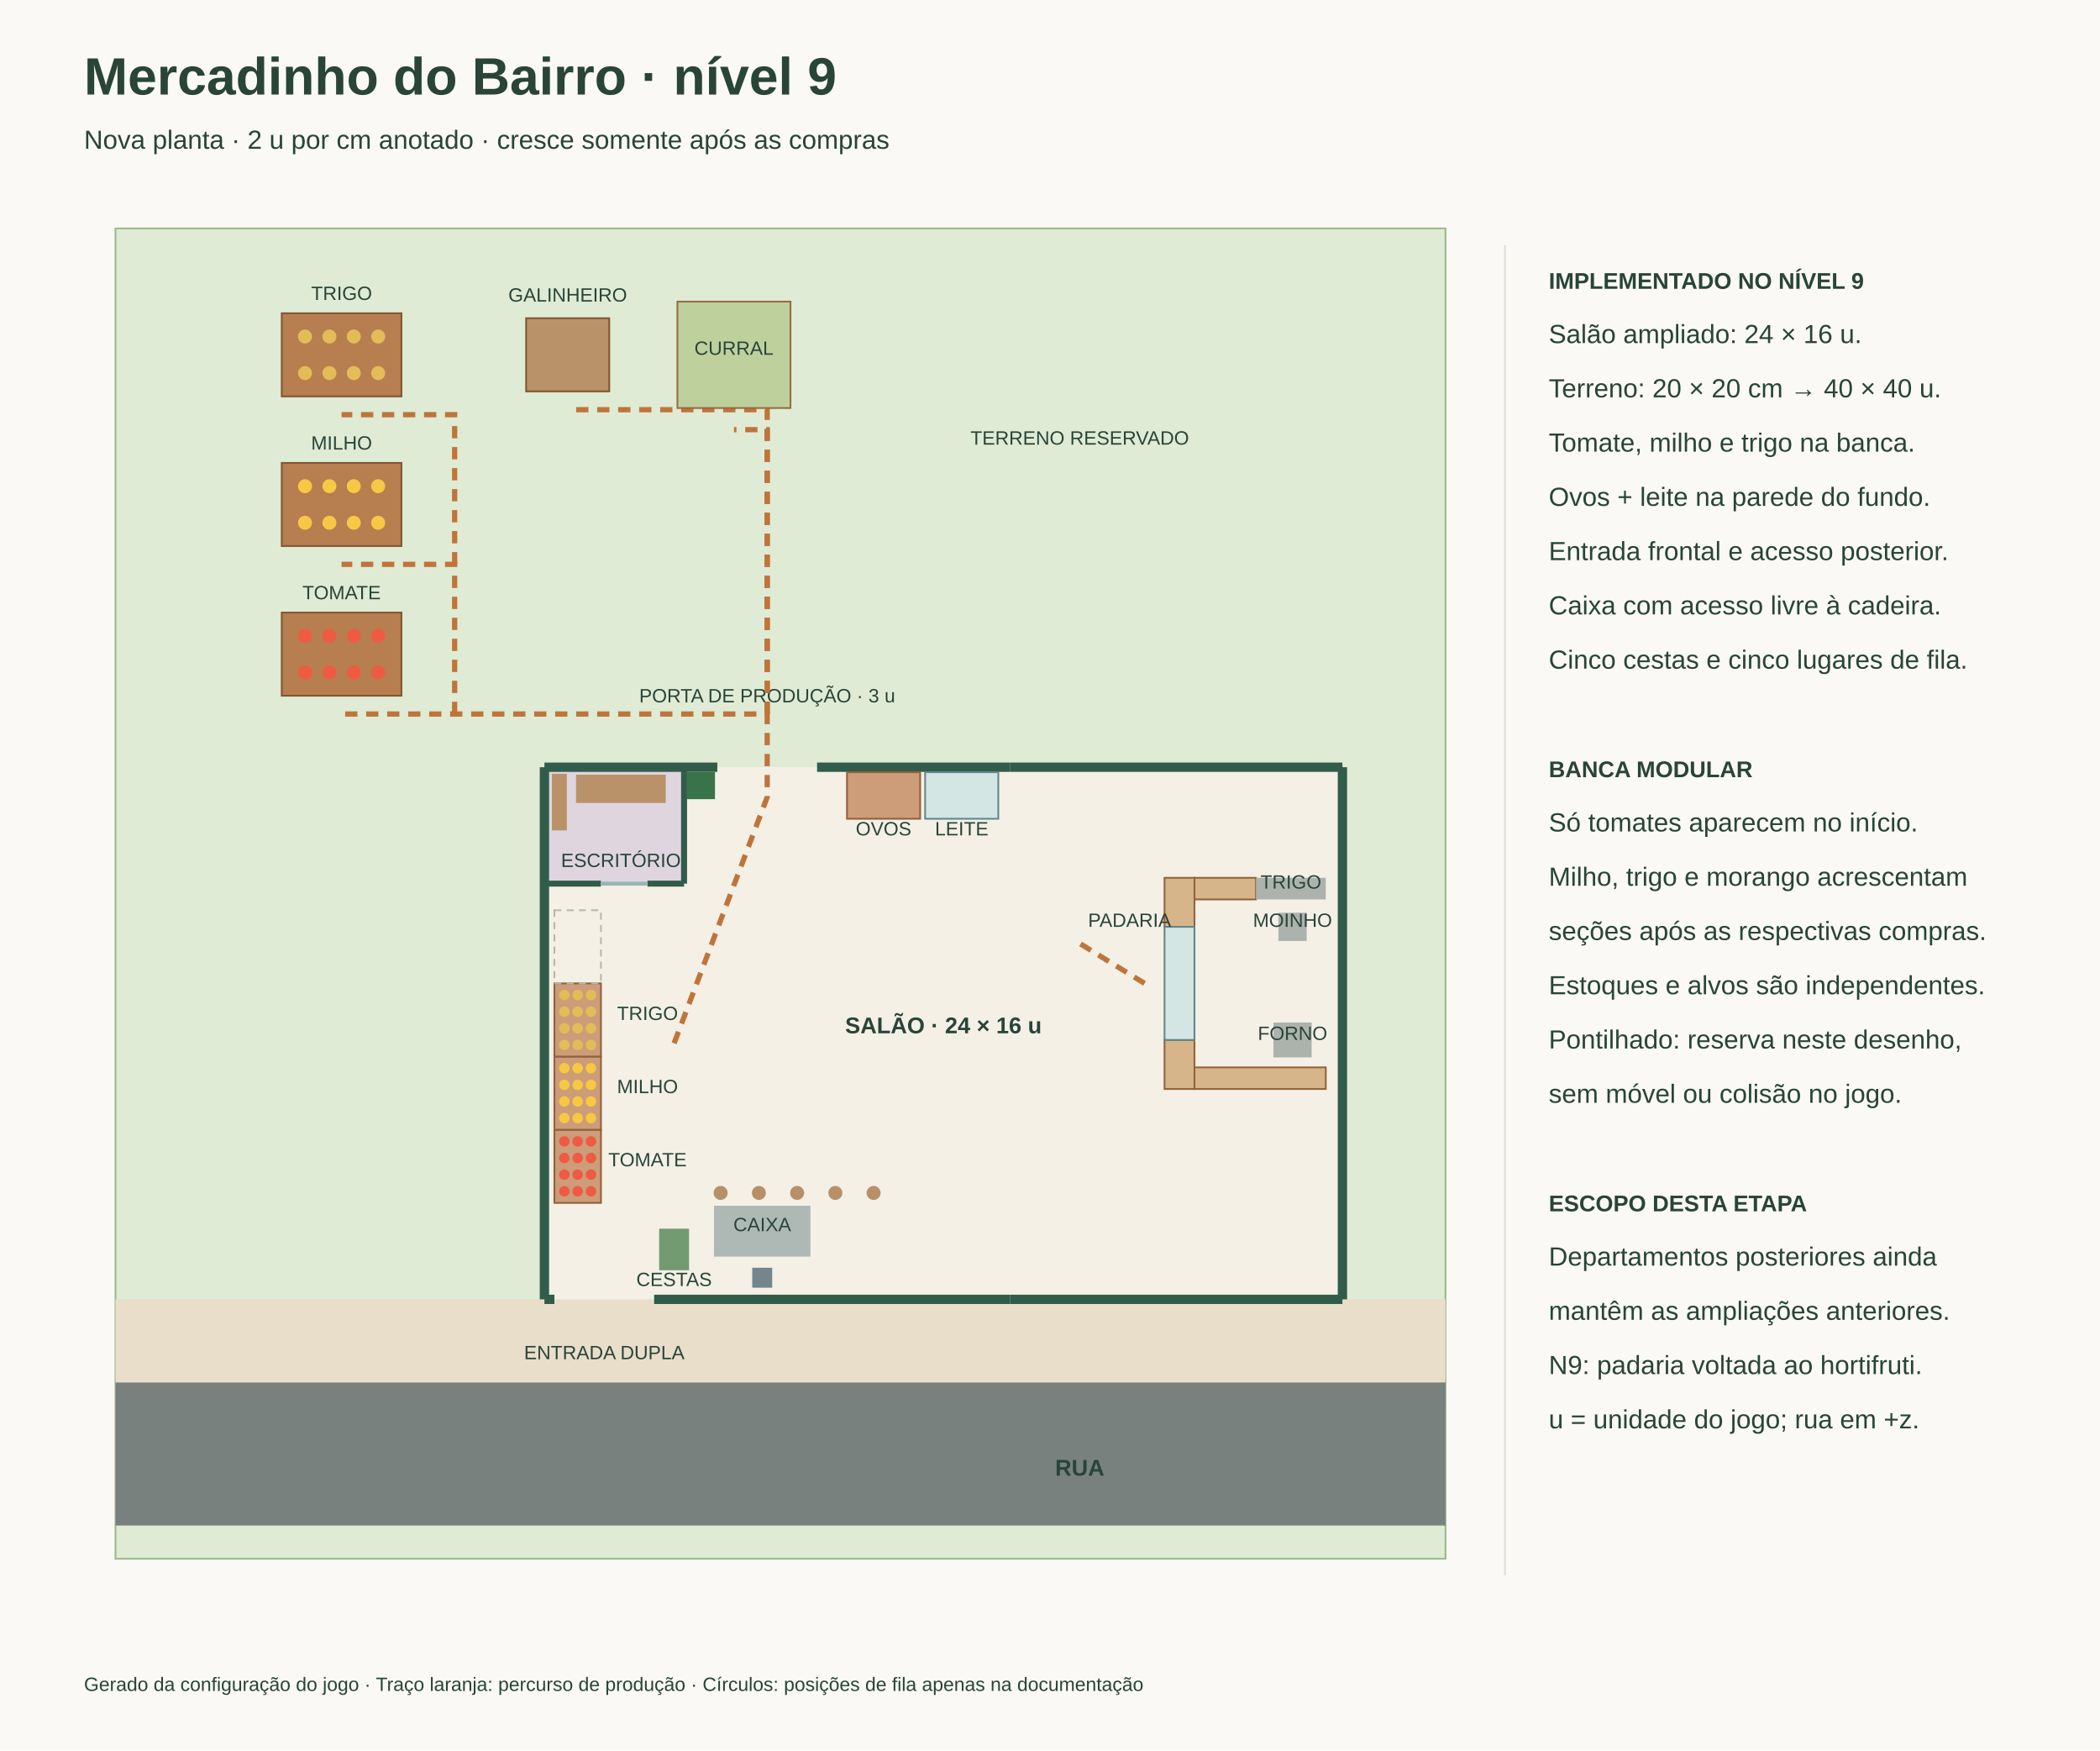
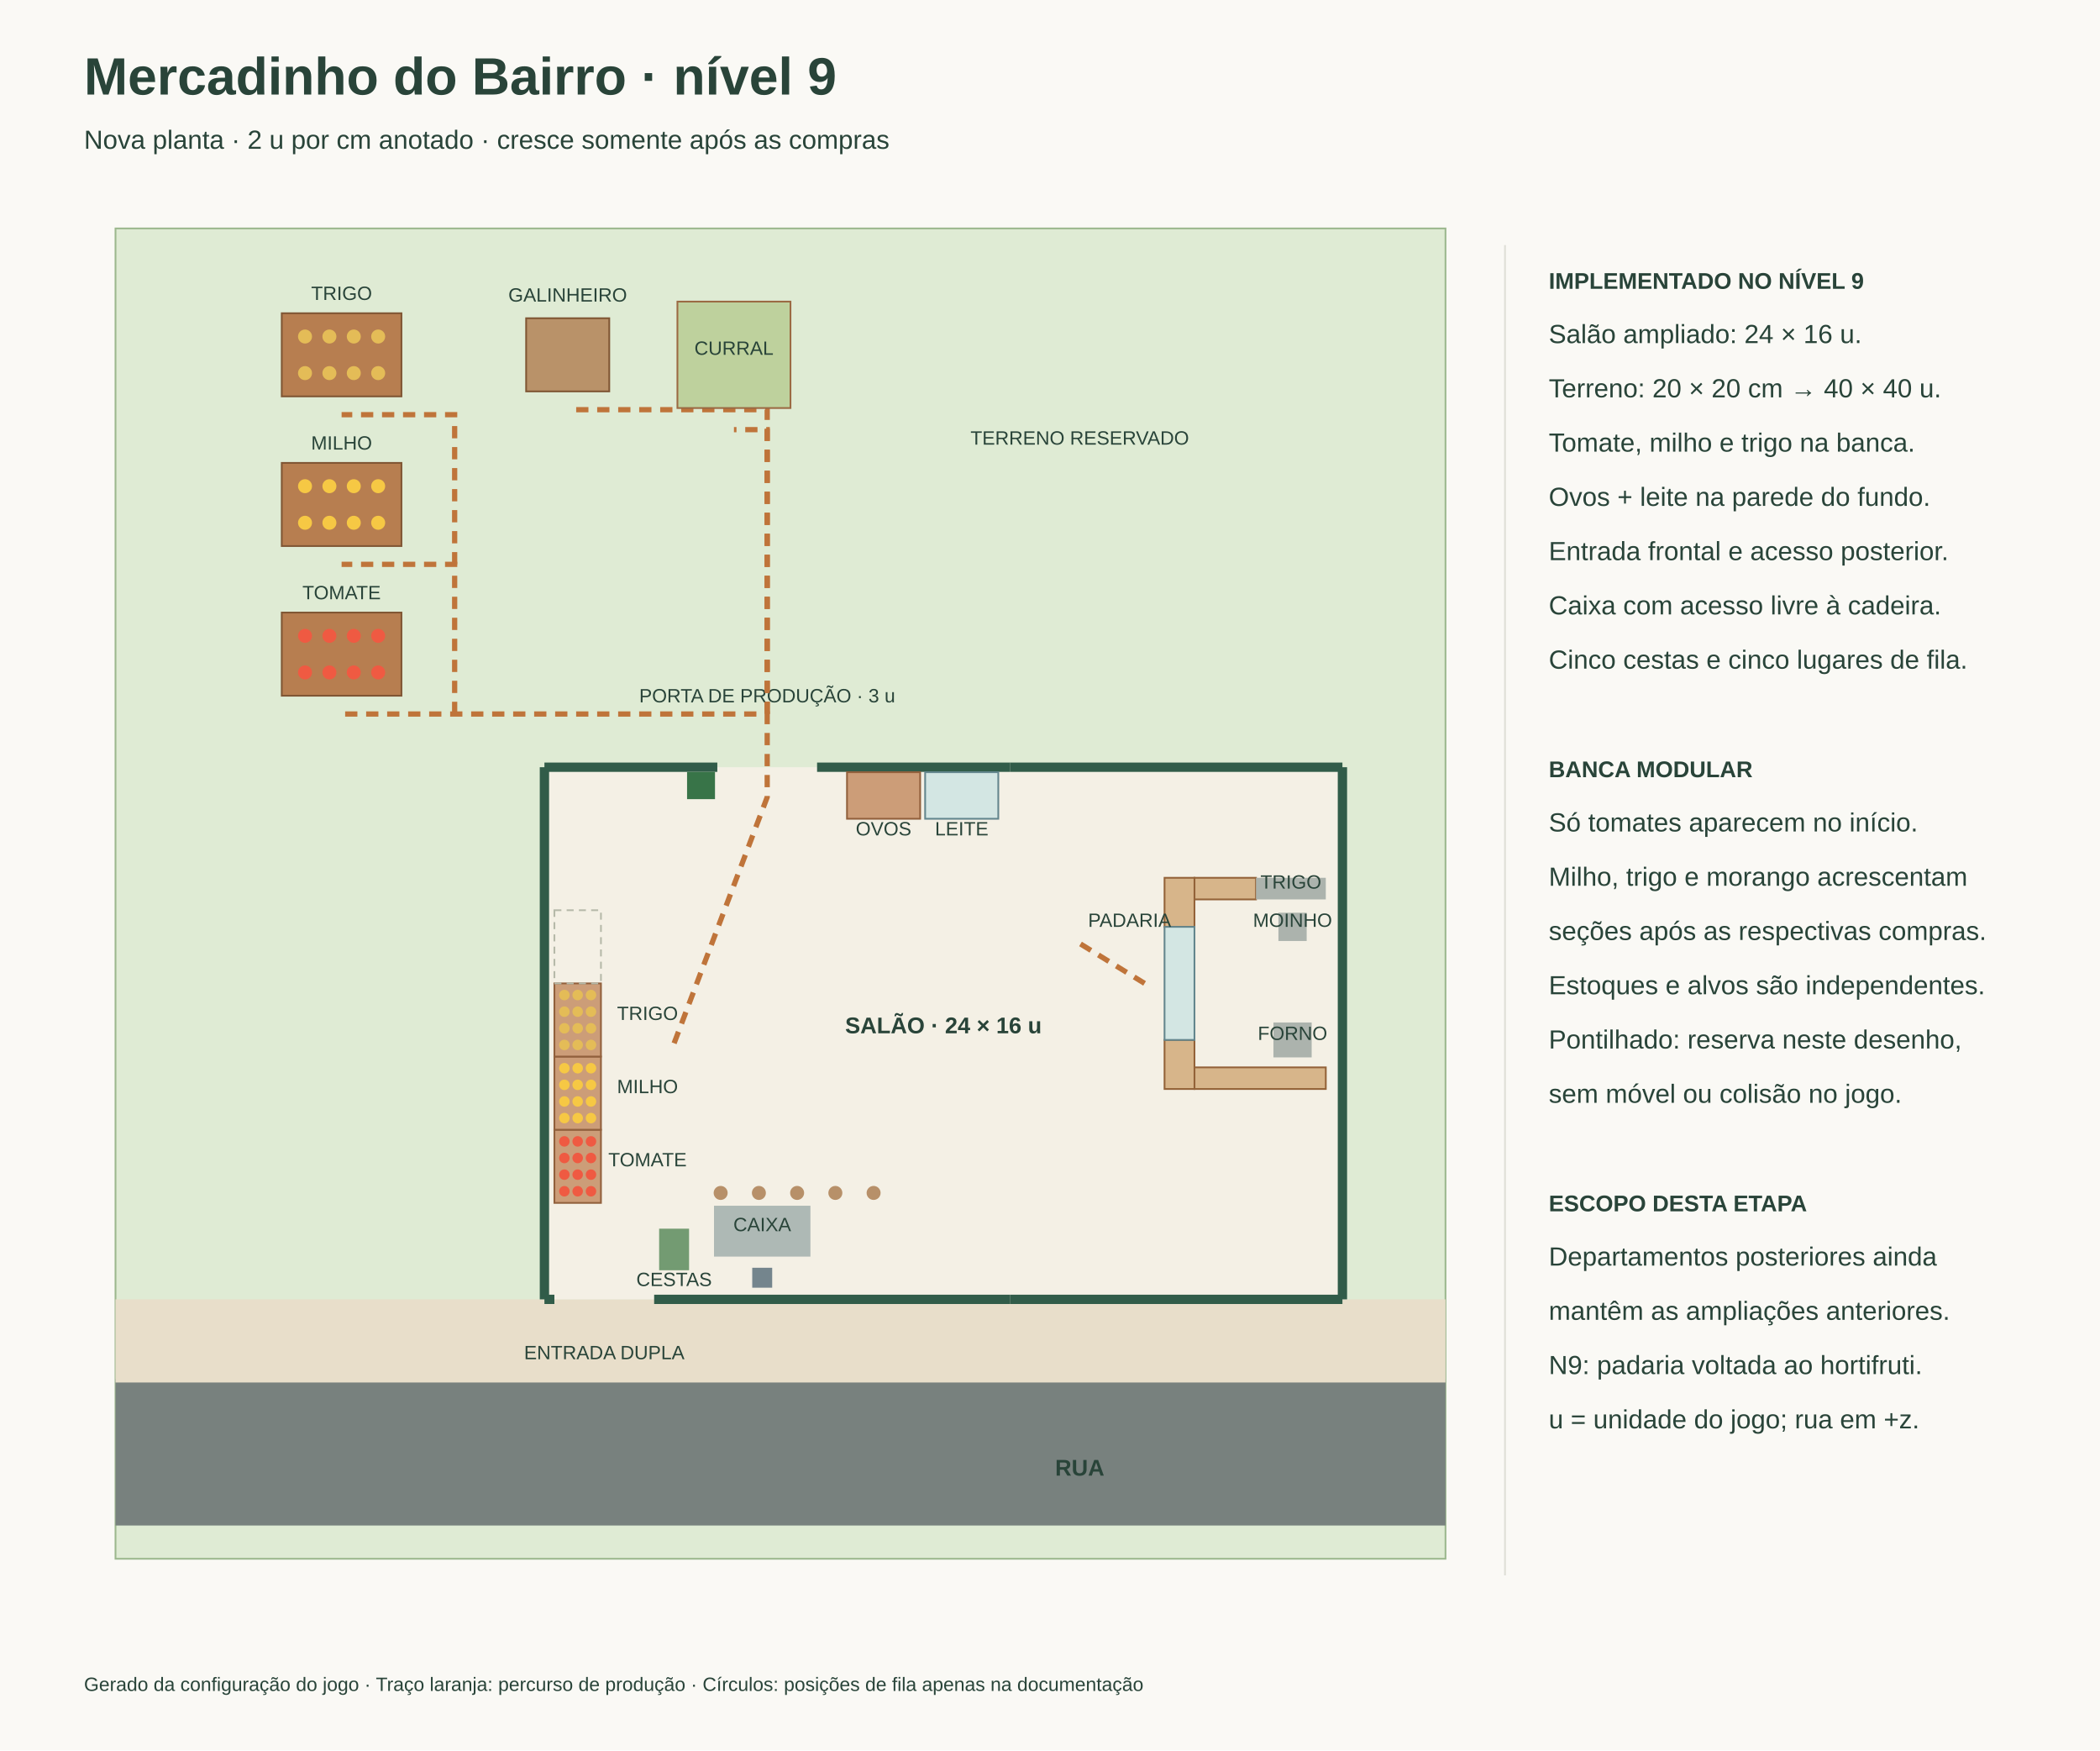
<svg xmlns="http://www.w3.org/2000/svg" width="1200" height="1000" viewBox="0 0 1200 1000" role="img" aria-labelledby="title desc">
  <style>text{font-family:Arial,sans-serif;fill:#294439}.title{font-size:30px;font-weight:bold}.label{font-size:13px;font-weight:bold}.note{font-size:15px}.small{font-size:11px}.wall{fill:#315c49}.route{fill:none;stroke:#bf743a;stroke-width:3;stroke-dasharray:7 5}</style>
  <rect width="1200" height="1000" fill="#faf9f5" />
  <text x="48" y="54" class="title">Mercadinho do Bairro · nível 9</text>
  <text x="48" y="85" class="note">Nova planta · 2 u por cm anotado · cresce somente após as compras</text>
  <rect x="66" y="130.5" width="760" height="760" fill="#dfebd4" stroke="#9cb88e" />
  <rect x="66" y="787.9" width="760" height="83.6" fill="#78817e" />
  <rect x="66" y="742.3" width="760" height="47.5" fill="#e8deca" />
  <text x="617" y="843" text-anchor="middle" class="label">RUA</text>
  <rect x="311.1" y="438.3" width="456" height="304" fill="#f4f0e5" />
-   <rect x="311.1" y="438.3" width="79.8" height="66.5" fill="#dfd5df" />
  <rect x="311.1" y="435.64" width="98.8" height="5.32" fill="#315c49" />
  <rect x="466.9" y="435.64" width="110.2" height="5.32" fill="#315c49" />
  <rect x="308.44" y="438.3" width="5.32" height="304" fill="#315c49" />
  <rect x="311.1" y="739.64" width="5.7" height="5.32" fill="#315c49" />
  <rect x="373.8" y="739.64" width="203.3" height="5.32" fill="#315c49" />
  <rect x="577.1" y="435.64" width="190" height="5.32" fill="#315c49" />
  <rect x="577.1" y="739.64" width="190" height="5.32" fill="#315c49" />
  <rect x="764.44" y="438.3" width="5.32" height="304" fill="#315c49" />
-   <rect x="389.19" y="438.3" width="3.42" height="66.5" fill="#315c49" />
-   <rect x="311.1" y="503.09" width="32.3" height="3.42" fill="#315c49" />
-   <rect x="370" y="503.09" width="20.9" height="3.42" fill="#315c49" />
-   <rect x="329.15" y="442.575" width="51.3" height="16.15" fill="#b99269" />
-   <rect x="315.375" y="442.1" width="8.55" height="32.3" fill="#b99269" />
-   <rect x="343.4" y="503.66" width="26.6" height="2.28" fill="#94b7b5" />
-   <text x="354.8" y="495.3" text-anchor="middle" class="small">ESCRITÓRIO</text>
  <rect x="392.61" y="440.96" width="15.96" height="15.58" fill="#387448" />
  <rect x="376.65" y="701.925" width="17.1" height="23.75" fill="#739b72" />
  <text x="385.2" y="734.7" text-anchor="middle" class="small">CESTAS</text>
  <rect x="408" y="688.815" width="55.1" height="29.07" fill="#aeb9b5" />
  <text x="435.55" y="703.35" text-anchor="middle" class="small">CAIXA</text>
  <rect x="429.85" y="724.25" width="11.4" height="11.4" fill="#74858d" />
  <rect x="316.8" y="645.4" width="26.6" height="41.8" fill="#cc9d78" stroke="#91603c" />
  <circle cx="322.5" cy="652.05" r="3" fill="#ef5a42" />
  <circle cx="330.1" cy="652.05" r="3" fill="#ef5a42" />
  <circle cx="337.7" cy="652.05" r="3" fill="#ef5a42" />
  <circle cx="322.5" cy="661.55" r="3" fill="#ef5a42" />
  <circle cx="330.1" cy="661.55" r="3" fill="#ef5a42" />
  <circle cx="337.7" cy="661.55" r="3" fill="#ef5a42" />
  <circle cx="322.5" cy="671.05" r="3" fill="#ef5a42" />
  <circle cx="330.1" cy="671.05" r="3" fill="#ef5a42" />
  <circle cx="337.7" cy="671.05" r="3" fill="#ef5a42" />
  <circle cx="322.5" cy="680.55" r="3" fill="#ef5a42" />
  <circle cx="330.1" cy="680.55" r="3" fill="#ef5a42" />
  <circle cx="337.7" cy="680.55" r="3" fill="#ef5a42" />
  <text x="370" y="666.3" text-anchor="middle" class="small">TOMATE</text>
  <rect x="161" y="349.95" width="68.4" height="47.5" fill="#b77e50" stroke="#805634" />
  <circle cx="174.3" cy="363.25" r="4" fill="#ef5a42" />
  <circle cx="188.233" cy="363.25" r="4" fill="#ef5a42" />
  <circle cx="202.167" cy="363.25" r="4" fill="#ef5a42" />
  <circle cx="216.1" cy="363.25" r="4" fill="#ef5a42" />
  <circle cx="174.3" cy="384.15" r="4" fill="#ef5a42" />
  <circle cx="188.233" cy="384.15" r="4" fill="#ef5a42" />
  <circle cx="202.167" cy="384.15" r="4" fill="#ef5a42" />
  <circle cx="216.1" cy="384.15" r="4" fill="#ef5a42" />
  <text x="195.2" y="342.35" text-anchor="middle" class="small">TOMATE</text>
  <rect x="316.8" y="603.6" width="26.6" height="41.8" fill="#cc9d78" stroke="#91603c" />
  <circle cx="322.5" cy="610.25" r="3" fill="#f6c844" />
  <circle cx="330.1" cy="610.25" r="3" fill="#f6c844" />
  <circle cx="337.7" cy="610.25" r="3" fill="#f6c844" />
  <circle cx="322.5" cy="619.75" r="3" fill="#f6c844" />
  <circle cx="330.1" cy="619.75" r="3" fill="#f6c844" />
  <circle cx="337.7" cy="619.75" r="3" fill="#f6c844" />
  <circle cx="322.5" cy="629.25" r="3" fill="#f6c844" />
  <circle cx="330.1" cy="629.25" r="3" fill="#f6c844" />
  <circle cx="337.7" cy="629.25" r="3" fill="#f6c844" />
  <circle cx="322.5" cy="638.75" r="3" fill="#f6c844" />
  <circle cx="330.1" cy="638.75" r="3" fill="#f6c844" />
  <circle cx="337.7" cy="638.75" r="3" fill="#f6c844" />
  <text x="370" y="624.5" text-anchor="middle" class="small">MILHO</text>
  <rect x="161" y="264.45" width="68.4" height="47.5" fill="#b77e50" stroke="#805634" />
  <circle cx="174.3" cy="277.75" r="4" fill="#f6c844" />
  <circle cx="188.233" cy="277.75" r="4" fill="#f6c844" />
  <circle cx="202.167" cy="277.75" r="4" fill="#f6c844" />
  <circle cx="216.1" cy="277.75" r="4" fill="#f6c844" />
  <circle cx="174.3" cy="298.65" r="4" fill="#f6c844" />
  <circle cx="188.233" cy="298.65" r="4" fill="#f6c844" />
  <circle cx="202.167" cy="298.65" r="4" fill="#f6c844" />
  <circle cx="216.1" cy="298.65" r="4" fill="#f6c844" />
  <text x="195.2" y="256.85" text-anchor="middle" class="small">MILHO</text>
  <rect x="316.8" y="561.8" width="26.6" height="41.8" fill="#cc9d78" stroke="#91603c" />
  <circle cx="322.5" cy="568.45" r="3" fill="#e4bc57" />
  <circle cx="330.1" cy="568.45" r="3" fill="#e4bc57" />
  <circle cx="337.7" cy="568.45" r="3" fill="#e4bc57" />
  <circle cx="322.5" cy="577.95" r="3" fill="#e4bc57" />
  <circle cx="330.1" cy="577.95" r="3" fill="#e4bc57" />
  <circle cx="337.7" cy="577.95" r="3" fill="#e4bc57" />
  <circle cx="322.5" cy="587.45" r="3" fill="#e4bc57" />
  <circle cx="330.1" cy="587.45" r="3" fill="#e4bc57" />
  <circle cx="337.7" cy="587.45" r="3" fill="#e4bc57" />
  <circle cx="322.5" cy="596.95" r="3" fill="#e4bc57" />
  <circle cx="330.1" cy="596.95" r="3" fill="#e4bc57" />
  <circle cx="337.7" cy="596.95" r="3" fill="#e4bc57" />
  <text x="370" y="582.7" text-anchor="middle" class="small">TRIGO</text>
  <rect x="161" y="178.95" width="68.4" height="47.5" fill="#b77e50" stroke="#805634" />
  <circle cx="174.3" cy="192.25" r="4" fill="#e4bc57" />
  <circle cx="188.233" cy="192.25" r="4" fill="#e4bc57" />
  <circle cx="202.167" cy="192.25" r="4" fill="#e4bc57" />
  <circle cx="216.1" cy="192.25" r="4" fill="#e4bc57" />
  <circle cx="174.3" cy="213.15" r="4" fill="#e4bc57" />
  <circle cx="188.233" cy="213.15" r="4" fill="#e4bc57" />
  <circle cx="202.167" cy="213.15" r="4" fill="#e4bc57" />
  <circle cx="216.1" cy="213.15" r="4" fill="#e4bc57" />
  <text x="195.2" y="171.35" text-anchor="middle" class="small">TRIGO</text>
  <path d="M385.2,596L438.4,455.4L438.4,407.9L195.2,407.9" class="route" />
  <path d="M259.8,322.4L259.8,236.9L195.2,236.9" class="route" />
  <path d="M259.8,407.9L259.8,322.4L195.2,322.4" class="route" />
  <rect x="484" y="441.15" width="41.8" height="26.6" fill="#cc9d78" stroke="#91603c" />
  <text x="504.9" y="477.25" text-anchor="middle" class="small">OVOS</text>
  <rect x="300.65" y="181.8" width="47.5" height="41.8" fill="#b99269" stroke="#805634" />
  <text x="324.4" y="172.3" text-anchor="middle" class="small">GALINHEIRO</text>
  <path d="M438.4,407.9L438.4,234.05L324.4,234.05" class="route" />
  <text x="438.4" y="401.25" text-anchor="middle" class="small">PORTA DE PRODUÇÃO · 3 u</text>
  <rect x="528.65" y="441.15" width="41.8" height="26.6" fill="#d3e6e3" stroke="#63868d" />
  <text x="549.55" y="477.25" text-anchor="middle" class="small">LEITE</text>
  <rect x="387.1" y="172.3" width="64.6" height="60.8" fill="#bed19d" stroke="#9b6a43" />
  <text x="419.4" y="202.7" text-anchor="middle" class="small">CURRAL</text>
  <path d="M438.4,407.9L438.4,245.45L419.4,245.45" class="route" />
  <text x="345.3" y="776.5" text-anchor="middle" class="small">ENTRADA DUPLA</text>
  <circle cx="411.8" cy="681.5" r="4" fill="#b79069" />
  <circle cx="433.65" cy="681.5" r="4" fill="#b79069" />
  <circle cx="455.5" cy="681.5" r="4" fill="#b79069" />
  <circle cx="477.35" cy="681.5" r="4" fill="#b79069" />
  <circle cx="499.2" cy="681.5" r="4" fill="#b79069" />
  <rect x="316.8" y="520" width="26.6" height="41.8" fill="none" stroke="#b6b9a9" stroke-dasharray="4 3" />
  <text x="617" y="254" text-anchor="middle" class="small">TERRENO RESERVADO</text>
  <text x="539.1" y="590.3" text-anchor="middle" class="label">SALÃO · 24 × 16 u</text>
  <rect x="682.55" y="609.775" width="75.05" height="12.35" fill="#d7b58a" stroke="#936238" />
  <rect x="682.55" y="501.475" width="35.15" height="12.35" fill="#d7b58a" stroke="#936238" />
  <rect x="665.45" y="501.475" width="17.1" height="28.025" fill="#d7b58a" stroke="#936238" />
  <rect x="665.45" y="594.1" width="17.1" height="28.025" fill="#d7b58a" stroke="#936238" />
  <rect x="665.45" y="529.5" width="17.1" height="64.6" fill="#d3e6e3" stroke="#63868d" />
  <rect x="717.7" y="501.475" width="39.9" height="12.35" fill="#acb3ad" />
  <text x="737.65" y="507.65" text-anchor="middle" class="small">TRIGO</text>
  <rect x="730.525" y="521.425" width="16.15" height="16.15" fill="#acb3ad" />
  <text x="738.6" y="529.5" text-anchor="middle" class="small">MOINHO</text>
  <rect x="727.675" y="584.125" width="21.85" height="19.95" fill="#acb3ad" />
  <text x="738.6" y="594.1" text-anchor="middle" class="small">FORNO</text>
  <text x="645.5" y="529.5" text-anchor="middle" class="small">PADARIA</text>
  <path d="M654.05,561.8L617,539" class="route" />
  <path d="M860 140V900" stroke="#dedfd7" />
  <text x="885" y="165" class="label">IMPLEMENTADO NO NÍVEL 9</text>
  <text x="885" y="196" class="note">Salão ampliado: 24 × 16 u.</text>
  <text x="885" y="227" class="note">Terreno: 20 × 20 cm → 40 × 40 u.</text>
  <text x="885" y="258" class="note">Tomate, milho e trigo na banca.</text>
  <text x="885" y="289" class="note">Ovos + leite na parede do fundo.</text>
  <text x="885" y="320" class="note">Entrada frontal e acesso posterior.</text>
  <text x="885" y="351" class="note">Caixa com acesso livre à cadeira.</text>
  <text x="885" y="382" class="note">Cinco cestas e cinco lugares de fila.</text>
  <text x="885" y="413" class="note" />
  <text x="885" y="444" class="label">BANCA MODULAR</text>
  <text x="885" y="475" class="note">Só tomates aparecem no início.</text>
  <text x="885" y="506" class="note">Milho, trigo e morango acrescentam</text>
  <text x="885" y="537" class="note">seções após as respectivas compras.</text>
  <text x="885" y="568" class="note">Estoques e alvos são independentes.</text>
  <text x="885" y="599" class="note">Pontilhado: reserva neste desenho,</text>
  <text x="885" y="630" class="note">sem móvel ou colisão no jogo.</text>
  <text x="885" y="661" class="note" />
  <text x="885" y="692" class="label">ESCOPO DESTA ETAPA</text>
  <text x="885" y="723" class="note">Departamentos posteriores ainda</text>
  <text x="885" y="754" class="note">mantêm as ampliações anteriores.</text>
  <text x="885" y="785" class="note">N9: padaria voltada ao hortifruti.</text>
  <text x="885" y="816" class="note">u = unidade do jogo; rua em +z.</text>
  <text x="48" y="966" class="small">Gerado da configuração do jogo · Traço laranja: percurso de produção · Círculos: posições de fila apenas na documentação</text>
</svg>
